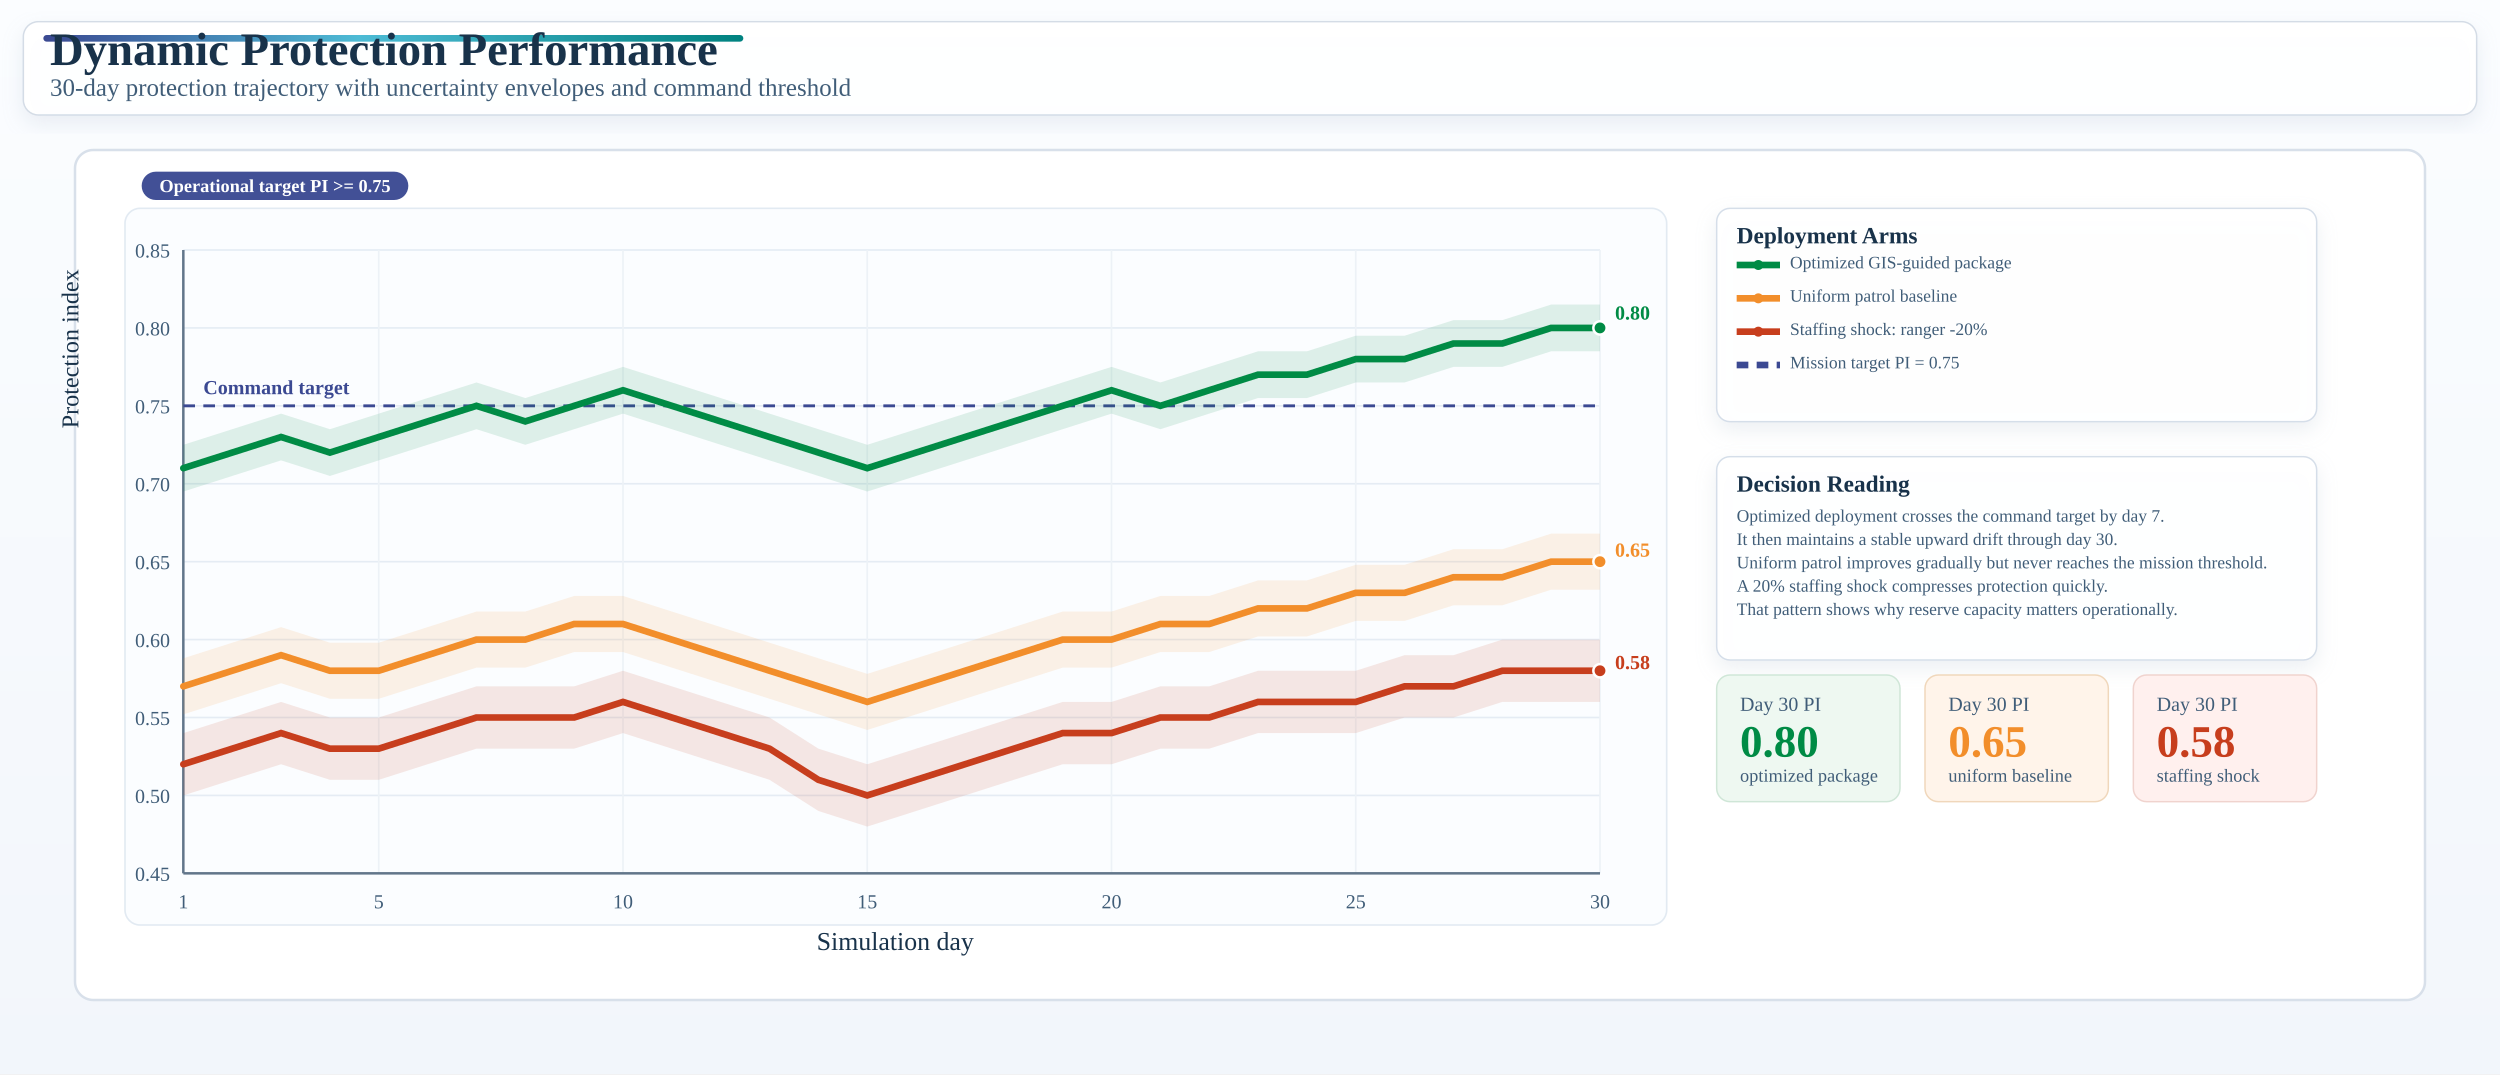
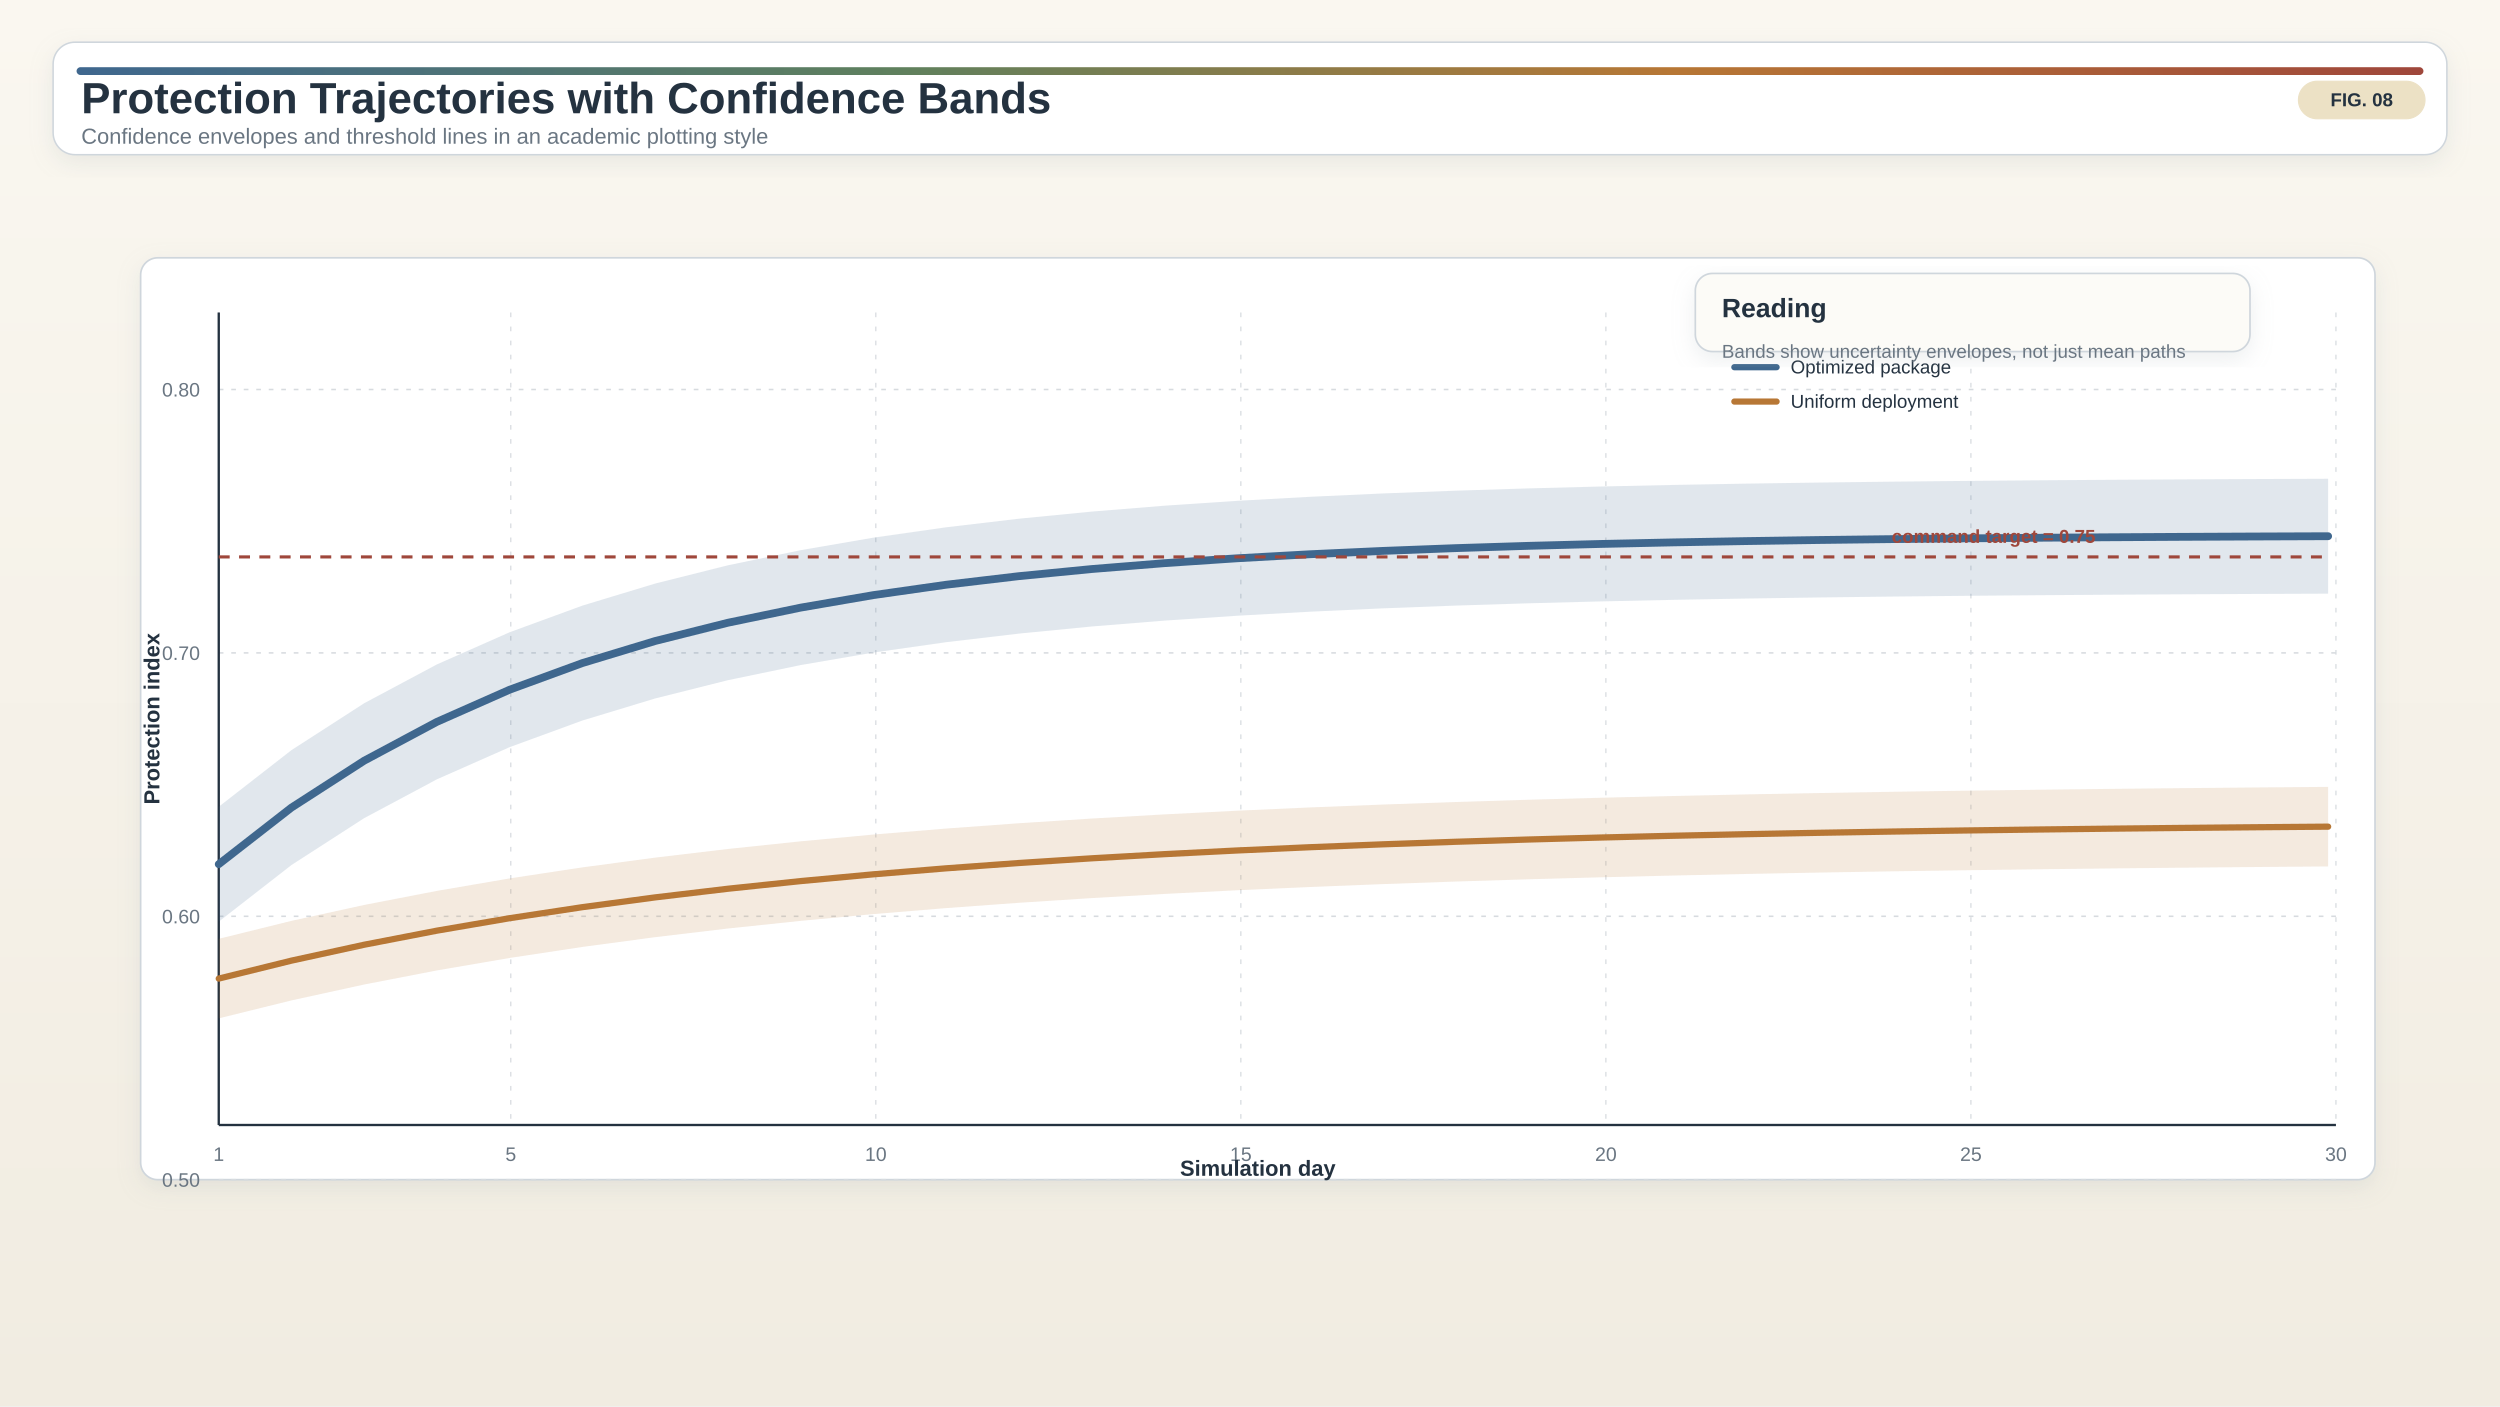
- <svg xmlns="http://www.w3.org/2000/svg" viewBox="0 0 3000 1289" width="3000" height="1289">
+ <svg xmlns="http://www.w3.org/2000/svg" viewBox="0 0 3200 1800" width="3200" height="1800">
  <defs>
-     <linearGradient id="legendGrad" x1="0" y1="1" x2="0" y2="0">
-       <stop offset="0%" stop-color="rgb(255,247,188)" />
-       <stop offset="25%" stop-color="rgb(254,227,145)" />
-       <stop offset="50%" stop-color="rgb(254,196,79)" />
-       <stop offset="75%" stop-color="rgb(244,124,32)" />
-       <stop offset="100%" stop-color="rgb(206,45,37)" />
+     <linearGradient id="paperBg" x1="0" y1="0" x2="0" y2="1">
+       <stop offset="0%" stop-color="#faf7f0" />
+       <stop offset="100%" stop-color="#f1ece1" />
    </linearGradient>
-     <linearGradient id="paperBg" x1="0" y1="0" x2="0" y2="1">
-       <stop offset="0%" stop-color="#fbfdff" />
-       <stop offset="100%" stop-color="#f2f6fb" />
+     <linearGradient id="headerRule" x1="0" y1="0" x2="1" y2="0">
+       <stop offset="0%" stop-color="#3f678e" />
+       <stop offset="35%" stop-color="#5f805d" />
+       <stop offset="68%" stop-color="#b77735" />
+       <stop offset="100%" stop-color="#9f473b" />
    </linearGradient>
-     <linearGradient id="headerAccent" x1="0" y1="0" x2="1" y2="0">
-       <stop offset="0%" stop-color="#3b4992" />
-       <stop offset="45%" stop-color="#4dbbd5" />
-       <stop offset="100%" stop-color="#008280" />
-     </linearGradient>
-     <radialGradient id="mapVignette" cx="50%" cy="38%" r="80%">
-       <stop offset="0%" stop-color="#ffffff" stop-opacity="0.00" />
-       <stop offset="100%" stop-color="#081220" stop-opacity="0.20" />
-     </radialGradient>
-     <filter id="cardShadow" x="-20%" y="-20%" width="140%" height="140%">
-       <feDropShadow dx="0" dy="10" stdDeviation="12" flood-color="#a8b7c8" flood-opacity="0.23" />
+     <filter id="shadow" x="-20%" y="-20%" width="140%" height="140%">
+       <feDropShadow dx="0" dy="10" stdDeviation="14" flood-color="#a6afb7" flood-opacity="0.20" />
    </filter>
+     <clipPath id="parkClip" clipPathUnits="userSpaceOnUse">
+       <path d="M 285 500 L 530 420 L 1090 400 L 1670 410 L 2270 437 L 2800 469 L 2982 545 L 3000 795 L 2970 1185 L 2830 1350 L 2320 1389 L 1500 1415 L 830 1403 L 428 1337 L 290 1130 L 255 775 Z" />
+     </clipPath>
  </defs>
-   <rect x="0" y="0" width="3000" height="1289" fill="url(#paperBg)" />
-   <rect x="28" y="26" width="2944" height="112" rx="18" fill="#ffffff" fill-opacity="0.94" stroke="#d4dce6" stroke-width="1.8" filter="url(#cardShadow)" />
-   <rect x="52" y="42" width="840" height="8" rx="4" fill="url(#headerAccent)" />
-   <text x="60" y="78" font-family="Times New Roman, Georgia, serif" font-size="56" font-weight="700" fill="#18324a">Dynamic Protection Performance</text>
-   <text x="60" y="115" font-family="Times New Roman, Georgia, serif" font-size="30" fill="#405d78">30-day protection trajectory with uncertainty envelopes and command threshold</text>
-   <rect x="90" y="180" width="2820" height="1020" rx="22" fill="#ffffff" stroke="#d8e0ea" stroke-width="3" />
-   <rect x="150" y="250" width="1850" height="860" rx="18" fill="#fbfdff" stroke="#e2eaf2" stroke-width="2" />
-   <rect x="170" y="206" width="320" height="34" rx="17" fill="#3b4992" fill-opacity="0.96" />
-   <text x="330" y="230.48" text-anchor="middle" font-family="Times New Roman, Georgia, serif" font-size="22" font-weight="700" fill="#ffffff">Operational target PI &gt;= 0.75</text>
-   <line x1="220" y1="1048" x2="1920" y2="1048" stroke="#e5ecf4" stroke-width="2" />
-   <text x="162" y="1057" font-family="Times New Roman, Georgia, serif" font-size="24" fill="#405d78">0.45</text>
-   <line x1="220" y1="954.5" x2="1920" y2="954.5" stroke="#e5ecf4" stroke-width="2" />
-   <text x="162" y="963.5" font-family="Times New Roman, Georgia, serif" font-size="24" fill="#405d78">0.50</text>
-   <line x1="220" y1="861" x2="1920" y2="861" stroke="#e5ecf4" stroke-width="2" />
-   <text x="162" y="870" font-family="Times New Roman, Georgia, serif" font-size="24" fill="#405d78">0.55</text>
-   <line x1="220" y1="767.5" x2="1920" y2="767.5" stroke="#e5ecf4" stroke-width="2" />
-   <text x="162" y="776.5" font-family="Times New Roman, Georgia, serif" font-size="24" fill="#405d78">0.60</text>
-   <line x1="220" y1="674" x2="1920" y2="674" stroke="#e5ecf4" stroke-width="2" />
-   <text x="162" y="683" font-family="Times New Roman, Georgia, serif" font-size="24" fill="#405d78">0.65</text>
-   <line x1="220" y1="580.5" x2="1920" y2="580.5" stroke="#e5ecf4" stroke-width="2" />
-   <text x="162" y="589.5" font-family="Times New Roman, Georgia, serif" font-size="24" fill="#405d78">0.70</text>
-   <line x1="220" y1="487" x2="1920" y2="487" stroke="#e5ecf4" stroke-width="2" />
-   <text x="162" y="496" font-family="Times New Roman, Georgia, serif" font-size="24" fill="#405d78">0.75</text>
-   <line x1="220" y1="393.5" x2="1920" y2="393.5" stroke="#e5ecf4" stroke-width="2" />
-   <text x="162" y="402.5" font-family="Times New Roman, Georgia, serif" font-size="24" fill="#405d78">0.80</text>
-   <line x1="220" y1="300" x2="1920" y2="300" stroke="#e5ecf4" stroke-width="2" />
-   <text x="162" y="309" font-family="Times New Roman, Georgia, serif" font-size="24" fill="#405d78">0.85</text>
-   <line x1="220" y1="1048" x2="220" y2="300" stroke="#edf2f7" stroke-width="2" />
-   <text x="220" y="1090" text-anchor="middle" font-family="Times New Roman, Georgia, serif" font-size="24" fill="#405d78">1</text>
-   <line x1="454.483" y1="1048" x2="454.483" y2="300" stroke="#edf2f7" stroke-width="2" />
-   <text x="454.483" y="1090" text-anchor="middle" font-family="Times New Roman, Georgia, serif" font-size="24" fill="#405d78">5</text>
-   <line x1="747.586" y1="1048" x2="747.586" y2="300" stroke="#edf2f7" stroke-width="2" />
-   <text x="747.586" y="1090" text-anchor="middle" font-family="Times New Roman, Georgia, serif" font-size="24" fill="#405d78">10</text>
-   <line x1="1040.69" y1="1048" x2="1040.69" y2="300" stroke="#edf2f7" stroke-width="2" />
-   <text x="1040.69" y="1090" text-anchor="middle" font-family="Times New Roman, Georgia, serif" font-size="24" fill="#405d78">15</text>
-   <line x1="1333.793" y1="1048" x2="1333.793" y2="300" stroke="#edf2f7" stroke-width="2" />
-   <text x="1333.793" y="1090" text-anchor="middle" font-family="Times New Roman, Georgia, serif" font-size="24" fill="#405d78">20</text>
-   <line x1="1626.897" y1="1048" x2="1626.897" y2="300" stroke="#edf2f7" stroke-width="2" />
-   <text x="1626.897" y="1090" text-anchor="middle" font-family="Times New Roman, Georgia, serif" font-size="24" fill="#405d78">25</text>
-   <line x1="1920" y1="1048" x2="1920" y2="300" stroke="#edf2f7" stroke-width="2" />
-   <text x="1920" y="1090" text-anchor="middle" font-family="Times New Roman, Georgia, serif" font-size="24" fill="#405d78">30</text>
-   <line x1="220" y1="1048" x2="1920" y2="1048" stroke="#62768a" stroke-width="3" />
-   <line x1="220" y1="300" x2="220" y2="1048" stroke="#62768a" stroke-width="3" />
-   <line x1="220" y1="487" x2="1920" y2="487" stroke="#3b4992" stroke-width="3.5" stroke-dasharray="14 10" />
-   <text x="244" y="473" font-family="Times New Roman, Georgia, serif" font-size="24" font-weight="700" fill="#3b4992">Command target</text>
-   <path d="M 220 589.85 L 220 533.75 L 278.621 515.05 L 337.241 496.35 L 395.862 515.05 L 454.483 496.35 L 513.103 477.65 L 571.724 458.95 L 630.345 477.65 L 688.966 458.95 L 747.586 440.25 L 806.207 458.95 L 864.828 477.65 L 923.448 496.35 L 982.069 515.05 L 1040.69 533.75 L 1099.31 515.05 L 1157.931 496.35 L 1216.552 477.65 L 1275.172 458.95 L 1333.793 440.25 L 1392.414 458.95 L 1451.034 440.25 L 1509.655 421.55 L 1568.276 421.55 L 1626.897 402.85 L 1685.517 402.85 L 1744.138 384.15 L 1802.759 384.15 L 1861.379 365.45 L 1920 365.45 L 1920 421.55 L 1861.379 421.55 L 1802.759 440.25 L 1744.138 440.25 L 1685.517 458.95 L 1626.897 458.95 L 1568.276 477.65 L 1509.655 477.65 L 1451.034 496.35 L 1392.414 515.05 L 1333.793 496.35 L 1275.172 515.05 L 1216.552 533.75 L 1157.931 552.45 L 1099.31 571.15 L 1040.69 589.85 L 982.069 571.15 L 923.448 552.45 L 864.828 533.75 L 806.207 515.05 L 747.586 496.35 L 688.966 515.05 L 630.345 533.75 L 571.724 515.05 L 513.103 533.75 L 454.483 552.45 L 395.862 571.15 L 337.241 552.45 L 278.621 571.15 L 220 589.85 Z" fill="#008b45" fill-opacity="0.12" />
-   <path d="M 220 561.8 L 278.621 543.1 L 337.241 524.4 L 395.862 543.1 L 454.483 524.4 L 513.103 505.7 L 571.724 487 L 630.345 505.7 L 688.966 487 L 747.586 468.3 L 806.207 487 L 864.828 505.7 L 923.448 524.4 L 982.069 543.1 L 1040.69 561.8 L 1099.31 543.1 L 1157.931 524.4 L 1216.552 505.7 L 1275.172 487 L 1333.793 468.3 L 1392.414 487 L 1451.034 468.3 L 1509.655 449.6 L 1568.276 449.6 L 1626.897 430.9 L 1685.517 430.9 L 1744.138 412.2 L 1802.759 412.2 L 1861.379 393.5 L 1920 393.5" fill="none" stroke="#008b45" stroke-width="8" stroke-linecap="round" />
-   <circle cx="1920" cy="393.5" r="8" fill="#008b45" stroke="#ffffff" stroke-width="3" />
-   <path d="M 220 857.26 L 220 789.94 L 278.621 771.24 L 337.241 752.54 L 395.862 771.24 L 454.483 771.24 L 513.103 752.54 L 571.724 733.84 L 630.345 733.84 L 688.966 715.14 L 747.586 715.14 L 806.207 733.84 L 864.828 752.54 L 923.448 771.24 L 982.069 789.94 L 1040.69 808.64 L 1099.31 789.94 L 1157.931 771.24 L 1216.552 752.54 L 1275.172 733.84 L 1333.793 733.84 L 1392.414 715.14 L 1451.034 715.14 L 1509.655 696.44 L 1568.276 696.44 L 1626.897 677.74 L 1685.517 677.74 L 1744.138 659.04 L 1802.759 659.04 L 1861.379 640.34 L 1920 640.34 L 1920 707.66 L 1861.379 707.66 L 1802.759 726.36 L 1744.138 726.36 L 1685.517 745.06 L 1626.897 745.06 L 1568.276 763.76 L 1509.655 763.76 L 1451.034 782.46 L 1392.414 782.46 L 1333.793 801.16 L 1275.172 801.16 L 1216.552 819.86 L 1157.931 838.56 L 1099.31 857.26 L 1040.69 875.96 L 982.069 857.26 L 923.448 838.56 L 864.828 819.86 L 806.207 801.16 L 747.586 782.46 L 688.966 782.46 L 630.345 801.16 L 571.724 801.16 L 513.103 819.86 L 454.483 838.56 L 395.862 838.56 L 337.241 819.86 L 278.621 838.56 L 220 857.26 Z" fill="#f28e2b" fill-opacity="0.12" />
-   <path d="M 220 823.6 L 278.621 804.9 L 337.241 786.2 L 395.862 804.9 L 454.483 804.9 L 513.103 786.2 L 571.724 767.5 L 630.345 767.5 L 688.966 748.8 L 747.586 748.8 L 806.207 767.5 L 864.828 786.2 L 923.448 804.9 L 982.069 823.6 L 1040.69 842.3 L 1099.31 823.6 L 1157.931 804.9 L 1216.552 786.2 L 1275.172 767.5 L 1333.793 767.5 L 1392.414 748.8 L 1451.034 748.8 L 1509.655 730.1 L 1568.276 730.1 L 1626.897 711.4 L 1685.517 711.4 L 1744.138 692.7 L 1802.759 692.7 L 1861.379 674 L 1920 674" fill="none" stroke="#f28e2b" stroke-width="8" stroke-linecap="round" />
-   <circle cx="1920" cy="674" r="8" fill="#f28e2b" stroke="#ffffff" stroke-width="3" />
-   <path d="M 220 954.5 L 220 879.7 L 278.621 861 L 337.241 842.3 L 395.862 861 L 454.483 861 L 513.103 842.3 L 571.724 823.6 L 630.345 823.6 L 688.966 823.6 L 747.586 804.9 L 806.207 823.6 L 864.828 842.3 L 923.448 861 L 982.069 898.4 L 1040.69 917.1 L 1099.31 898.4 L 1157.931 879.7 L 1216.552 861 L 1275.172 842.3 L 1333.793 842.3 L 1392.414 823.6 L 1451.034 823.6 L 1509.655 804.9 L 1568.276 804.9 L 1626.897 804.9 L 1685.517 786.2 L 1744.138 786.2 L 1802.759 767.5 L 1861.379 767.5 L 1920 767.5 L 1920 842.3 L 1861.379 842.3 L 1802.759 842.3 L 1744.138 861 L 1685.517 861 L 1626.897 879.7 L 1568.276 879.7 L 1509.655 879.7 L 1451.034 898.4 L 1392.414 898.4 L 1333.793 917.1 L 1275.172 917.1 L 1216.552 935.8 L 1157.931 954.5 L 1099.31 973.2 L 1040.69 991.9 L 982.069 973.2 L 923.448 935.8 L 864.828 917.1 L 806.207 898.4 L 747.586 879.7 L 688.966 898.4 L 630.345 898.4 L 571.724 898.4 L 513.103 917.1 L 454.483 935.8 L 395.862 935.8 L 337.241 917.1 L 278.621 935.8 L 220 954.5 Z" fill="#c73e1d" fill-opacity="0.12" />
-   <path d="M 220 917.1 L 278.621 898.4 L 337.241 879.7 L 395.862 898.4 L 454.483 898.4 L 513.103 879.7 L 571.724 861 L 630.345 861 L 688.966 861 L 747.586 842.3 L 806.207 861 L 864.828 879.7 L 923.448 898.4 L 982.069 935.8 L 1040.69 954.5 L 1099.31 935.8 L 1157.931 917.1 L 1216.552 898.4 L 1275.172 879.7 L 1333.793 879.7 L 1392.414 861 L 1451.034 861 L 1509.655 842.3 L 1568.276 842.3 L 1626.897 842.3 L 1685.517 823.6 L 1744.138 823.6 L 1802.759 804.9 L 1861.379 804.9 L 1920 804.9" fill="none" stroke="#c73e1d" stroke-width="8" stroke-linecap="round" />
-   <circle cx="1920" cy="804.9" r="8" fill="#c73e1d" stroke="#ffffff" stroke-width="3" />
-   <text x="1938" y="383.5" font-family="Times New Roman, Georgia, serif" font-size="24" font-weight="700" fill="#008b45">0.80</text>
-   <text x="1938" y="668" font-family="Times New Roman, Georgia, serif" font-size="24" font-weight="700" fill="#f28e2b">0.65</text>
-   <text x="1938" y="802.9" font-family="Times New Roman, Georgia, serif" font-size="24" font-weight="700" fill="#c73e1d">0.58</text>
-   <rect x="2060" y="250" width="720" height="256" rx="16" fill="#ffffff" fill-opacity="0.93" stroke="#d5dee9" stroke-width="1.8" filter="url(#cardShadow)" />
-   <text x="2084" y="292" font-family="Times New Roman, Georgia, serif" font-size="28" font-weight="700" fill="#18324a">Deployment Arms</text>
-   <line x1="2084" y1="318" x2="2136" y2="318" stroke="#008b45" stroke-width="8" />
-   <circle cx="2110" cy="318" r="6" fill="#008b45" />
-   <text x="2148" y="322" font-family="Times New Roman, Georgia, serif" font-size="21" fill="#405d78">Optimized GIS-guided package</text>
-   <line x1="2084" y1="358" x2="2136" y2="358" stroke="#f28e2b" stroke-width="8" />
-   <circle cx="2110" cy="358" r="6" fill="#f28e2b" />
-   <text x="2148" y="362" font-family="Times New Roman, Georgia, serif" font-size="21" fill="#405d78">Uniform patrol baseline</text>
-   <line x1="2084" y1="398" x2="2136" y2="398" stroke="#c73e1d" stroke-width="8" />
-   <circle cx="2110" cy="398" r="6" fill="#c73e1d" />
-   <text x="2148" y="402" font-family="Times New Roman, Georgia, serif" font-size="21" fill="#405d78">Staffing shock: ranger -20%</text>
-   <line x1="2084" y1="438" x2="2136" y2="438" stroke="#3b4992" stroke-width="8" stroke-dasharray="14 10" />
-   <text x="2148" y="442" font-family="Times New Roman, Georgia, serif" font-size="21" fill="#405d78">Mission target PI = 0.75</text>
-   <rect x="2060" y="548" width="720" height="244" rx="16" fill="#ffffff" fill-opacity="0.94" stroke="#d5dee9" stroke-width="1.8" filter="url(#cardShadow)" />
-   <text x="2084" y="590" font-family="Times New Roman, Georgia, serif" font-size="28" font-weight="700" fill="#18324a">Decision Reading</text>
-   <text x="2084" y="626" font-family="Times New Roman, Georgia, serif" font-size="21" fill="#405d78">Optimized deployment crosses the command target by day 7.</text>
-   <text x="2084" y="654" font-family="Times New Roman, Georgia, serif" font-size="21" fill="#405d78">It then maintains a stable upward drift through day 30.</text>
-   <text x="2084" y="682" font-family="Times New Roman, Georgia, serif" font-size="21" fill="#405d78">Uniform patrol improves gradually but never reaches the mission threshold.</text>
-   <text x="2084" y="710" font-family="Times New Roman, Georgia, serif" font-size="21" fill="#405d78">A 20% staffing shock compresses protection quickly.</text>
-   <text x="2084" y="738" font-family="Times New Roman, Georgia, serif" font-size="21" fill="#405d78">That pattern shows why reserve capacity matters operationally.</text>
-   <rect x="2060" y="810" width="220" height="152" rx="16" fill="#eef8f1" stroke="#cfe6d7" stroke-width="1.8" />
-   <text x="2088" y="853" font-family="Times New Roman, Georgia, serif" font-size="24" fill="#405d78">Day 30 PI</text>
-   <text x="2088" y="908" font-family="Times New Roman, Georgia, serif" font-size="54" font-weight="700" fill="#008b45">0.80</text>
-   <text x="2088" y="938" font-family="Times New Roman, Georgia, serif" font-size="22" fill="#405d78">optimized package</text>
-   <rect x="2310" y="810" width="220" height="152" rx="16" fill="#fff4ea" stroke="#f0d7bb" stroke-width="1.8" />
-   <text x="2338" y="853" font-family="Times New Roman, Georgia, serif" font-size="24" fill="#405d78">Day 30 PI</text>
-   <text x="2338" y="908" font-family="Times New Roman, Georgia, serif" font-size="54" font-weight="700" fill="#f28e2b">0.65</text>
-   <text x="2338" y="938" font-family="Times New Roman, Georgia, serif" font-size="22" fill="#405d78">uniform baseline</text>
-   <rect x="2560" y="810" width="220" height="152" rx="16" fill="#fff0ee" stroke="#f0d3ce" stroke-width="1.8" />
-   <text x="2588" y="853" font-family="Times New Roman, Georgia, serif" font-size="24" fill="#405d78">Day 30 PI</text>
-   <text x="2588" y="908" font-family="Times New Roman, Georgia, serif" font-size="54" font-weight="700" fill="#c73e1d">0.58</text>
-   <text x="2588" y="938" font-family="Times New Roman, Georgia, serif" font-size="22" fill="#405d78">staffing shock</text>
-   <text x="980" y="1140" font-family="Times New Roman, Georgia, serif" font-size="31" fill="#18324a">Simulation day</text>
-   <text x="94" y="514" transform="rotate(-90 94 514)" font-family="Times New Roman, Georgia, serif" font-size="29" fill="#18324a">Protection index</text>
+   <rect x="0" y="0" width="3200" height="1800" fill="url(#paperBg)" />
+   <rect x="68" y="54" width="3064" height="144" rx="28" fill="#ffffff" stroke="#cfd6dc" stroke-width="2" filter="url(#shadow)" />
+   <rect x="98" y="86" width="3004" height="10" rx="5" fill="url(#headerRule)" />
+   <rect x="2942" y="104" width="162" height="48" rx="24" fill="#ece1c5" stroke="#ece1c5" stroke-width="1.5" />
+   <text x="3023" y="136" text-anchor="middle" font-family="Helvetica Neue, Arial, sans-serif" font-size="24" font-weight="700" fill="#243240">FIG. 08</text>
+   <text x="104" y="145" font-family="Helvetica Neue, Arial, sans-serif" font-size="56" font-weight="700" fill="#243240">Protection Trajectories with Confidence Bands</text>
+   <text x="104" y="184" font-family="Helvetica Neue, Arial, sans-serif" font-size="28" fill="#6a7682">Confidence envelopes and threshold lines in an academic plotting style</text>
+   <rect x="180" y="330" width="2860" height="1180" rx="22" fill="#ffffff" stroke="#cfd6dc" stroke-width="2.2" filter="url(#shadow)" />
+   <line x1="280" y1="1510" x2="2990" y2="1510" stroke="#d7dbdf" stroke-width="2" stroke-dasharray="6 10" />
+   <text x="256" y="1519" text-anchor="end" font-family="Helvetica Neue, Arial, sans-serif" font-size="25" fill="#6a7682">0.50</text>
+   <line x1="280" y1="1172.857" x2="2990" y2="1172.857" stroke="#d7dbdf" stroke-width="2" stroke-dasharray="6 10" />
+   <text x="256" y="1181.857" text-anchor="end" font-family="Helvetica Neue, Arial, sans-serif" font-size="25" fill="#6a7682">0.60</text>
+   <line x1="280" y1="835.714" x2="2990" y2="835.714" stroke="#d7dbdf" stroke-width="2" stroke-dasharray="6 10" />
+   <text x="256" y="844.714" text-anchor="end" font-family="Helvetica Neue, Arial, sans-serif" font-size="25" fill="#6a7682">0.70</text>
+   <line x1="280" y1="498.571" x2="2990" y2="498.571" stroke="#d7dbdf" stroke-width="2" stroke-dasharray="6 10" />
+   <text x="256" y="507.571" text-anchor="end" font-family="Helvetica Neue, Arial, sans-serif" font-size="25" fill="#6a7682">0.80</text>
+   <line x1="280" y1="400" x2="280" y2="1440" stroke="#d7dbdf" stroke-width="1.6" stroke-dasharray="6 12" />
+   <text x="280" y="1486" text-anchor="middle" font-family="Helvetica Neue, Arial, sans-serif" font-size="25" fill="#6a7682">1</text>
+   <line x1="653.793" y1="400" x2="653.793" y2="1440" stroke="#d7dbdf" stroke-width="1.6" stroke-dasharray="6 12" />
+   <text x="653.793" y="1486" text-anchor="middle" font-family="Helvetica Neue, Arial, sans-serif" font-size="25" fill="#6a7682">5</text>
+   <line x1="1121.034" y1="400" x2="1121.034" y2="1440" stroke="#d7dbdf" stroke-width="1.6" stroke-dasharray="6 12" />
+   <text x="1121.034" y="1486" text-anchor="middle" font-family="Helvetica Neue, Arial, sans-serif" font-size="25" fill="#6a7682">10</text>
+   <line x1="1588.276" y1="400" x2="1588.276" y2="1440" stroke="#d7dbdf" stroke-width="1.6" stroke-dasharray="6 12" />
+   <text x="1588.276" y="1486" text-anchor="middle" font-family="Helvetica Neue, Arial, sans-serif" font-size="25" fill="#6a7682">15</text>
+   <line x1="2055.517" y1="400" x2="2055.517" y2="1440" stroke="#d7dbdf" stroke-width="1.6" stroke-dasharray="6 12" />
+   <text x="2055.517" y="1486" text-anchor="middle" font-family="Helvetica Neue, Arial, sans-serif" font-size="25" fill="#6a7682">20</text>
+   <line x1="2522.759" y1="400" x2="2522.759" y2="1440" stroke="#d7dbdf" stroke-width="1.6" stroke-dasharray="6 12" />
+   <text x="2522.759" y="1486" text-anchor="middle" font-family="Helvetica Neue, Arial, sans-serif" font-size="25" fill="#6a7682">25</text>
+   <line x1="2990" y1="400" x2="2990" y2="1440" stroke="#d7dbdf" stroke-width="1.6" stroke-dasharray="6 12" />
+   <text x="2990" y="1486" text-anchor="middle" font-family="Helvetica Neue, Arial, sans-serif" font-size="25" fill="#6a7682">30</text>
+   <line x1="280" y1="1440" x2="2990" y2="1440" stroke="#243240" stroke-width="3" />
+   <line x1="280" y1="400" x2="280" y2="1440" stroke="#243240" stroke-width="3" />
+   <text x="1610" y="1505" text-anchor="middle" font-family="Helvetica Neue, Arial, sans-serif" font-size="28" font-weight="700" fill="#243240">Simulation day</text>
+   <text x="204" y="920" transform="rotate(-90 204 920)" text-anchor="middle" font-family="Helvetica Neue, Arial, sans-serif" font-size="28" font-weight="700" fill="#243240">Protection index</text>
+   <path d="M 280 1179.711 L 280 1032.625 L 373.103 960.133 L 466.207 900.105 L 559.31 850.399 L 652.414 809.24 L 745.517 775.158 L 838.621 746.936 L 931.724 723.567 L 1024.828 704.216 L 1117.931 688.193 L 1211.034 674.925 L 1304.138 663.938 L 1397.241 654.84 L 1490.345 647.307 L 1583.448 641.069 L 1676.552 635.904 L 1769.655 631.626 L 1862.759 628.085 L 1955.862 625.152 L 2048.966 622.723 L 2142.069 620.712 L 2235.172 619.047 L 2328.276 617.669 L 2421.379 616.527 L 2514.483 615.581 L 2607.586 614.799 L 2700.69 614.15 L 2793.793 613.614 L 2886.897 613.169 L 2980 612.801 L 2980 759.887 L 2886.897 760.255 L 2793.793 760.699 L 2700.69 761.236 L 2607.586 761.884 L 2514.483 762.667 L 2421.379 763.613 L 2328.276 764.754 L 2235.172 766.133 L 2142.069 767.798 L 2048.966 769.809 L 1955.862 772.238 L 1862.759 775.17 L 1769.655 778.712 L 1676.552 782.989 L 1583.448 788.155 L 1490.345 794.393 L 1397.241 801.926 L 1304.138 811.024 L 1211.034 822.01 L 1117.931 835.279 L 1024.828 851.302 L 931.724 870.653 L 838.621 894.022 L 745.517 922.243 L 652.414 956.325 L 559.31 997.485 L 466.207 1047.191 L 373.103 1107.218 L 280 1179.711 Z" fill="#3f678e" opacity="0.16" />
+   <path d="M 280 1303.506 L 280 1201.678 L 373.103 1178.681 L 466.207 1158.324 L 559.31 1140.305 L 652.414 1124.354 L 745.517 1110.235 L 838.621 1097.736 L 931.724 1086.673 L 1024.828 1076.879 L 1117.931 1068.21 L 1211.034 1060.537 L 1304.138 1053.744 L 1397.241 1047.731 L 1490.345 1042.409 L 1583.448 1037.697 L 1676.552 1033.527 L 1769.655 1029.835 L 1862.759 1026.567 L 1955.862 1023.675 L 2048.966 1021.114 L 2142.069 1018.847 L 2235.172 1016.841 L 2328.276 1015.065 L 2421.379 1013.493 L 2514.483 1012.101 L 2607.586 1010.869 L 2700.69 1009.779 L 2793.793 1008.814 L 2886.897 1007.959 L 2980 1007.203 L 2980 1109.031 L 2886.897 1109.788 L 2793.793 1110.642 L 2700.69 1111.607 L 2607.586 1112.698 L 2514.483 1113.93 L 2421.379 1115.321 L 2328.276 1116.893 L 2235.172 1118.67 L 2142.069 1120.676 L 2048.966 1122.943 L 1955.862 1125.503 L 1862.759 1128.396 L 1769.655 1131.664 L 1676.552 1135.355 L 1583.448 1139.526 L 1490.345 1144.237 L 1397.241 1149.56 L 1304.138 1155.573 L 1211.034 1162.365 L 1117.931 1170.039 L 1024.828 1178.708 L 931.724 1188.501 L 838.621 1199.565 L 745.517 1212.063 L 652.414 1226.183 L 559.31 1242.133 L 466.207 1260.153 L 373.103 1280.509 L 280 1303.506 Z" fill="#b77735" opacity="0.16" />
+   <path d="M 280 1106.168 L 373.103 1033.676 L 466.207 973.648 L 559.31 923.942 L 652.414 882.782 L 745.517 848.701 L 838.621 820.479 L 931.724 797.11 L 1024.828 777.759 L 1117.931 761.736 L 1211.034 748.467 L 1304.138 737.481 L 1397.241 728.383 L 1490.345 720.85 L 1583.448 714.612 L 1676.552 709.446 L 1769.655 705.169 L 1862.759 701.627 L 1955.862 698.695 L 2048.966 696.266 L 2142.069 694.255 L 2235.172 692.59 L 2328.276 691.211 L 2421.379 690.07 L 2514.483 689.124 L 2607.586 688.341 L 2700.69 687.693 L 2793.793 687.156 L 2886.897 686.712 L 2980 686.344" fill="none" stroke="#3f678e" stroke-width="10" stroke-linecap="round" stroke-linejoin="round" />
+   <path d="M 280 1252.592 L 373.103 1229.595 L 466.207 1209.238 L 559.31 1191.219 L 652.414 1175.268 L 745.517 1161.149 L 838.621 1148.65 L 931.724 1137.587 L 1024.828 1127.794 L 1117.931 1119.125 L 1211.034 1111.451 L 1304.138 1104.658 L 1397.241 1098.646 L 1490.345 1093.323 L 1583.448 1088.612 L 1676.552 1084.441 L 1769.655 1080.749 L 1862.759 1077.481 L 1955.862 1074.589 L 2048.966 1072.028 L 2142.069 1069.762 L 2235.172 1067.755 L 2328.276 1065.979 L 2421.379 1064.407 L 2514.483 1063.015 L 2607.586 1061.784 L 2700.69 1060.693 L 2793.793 1059.728 L 2886.897 1058.873 L 2980 1058.117" fill="none" stroke="#b77735" stroke-width="8" stroke-linecap="round" stroke-linejoin="round" />
+   <line x1="280" y1="712.857" x2="2980" y2="712.857" stroke="#9f473b" stroke-width="4" stroke-dasharray="14 12" />
+   <text x="2421.379" y="694.857" font-family="Helvetica Neue, Arial, sans-serif" font-size="24" font-weight="700" fill="#9f473b">command target = 0.75</text>
+   <g>
+     <line x1="2220" y1="470" x2="2274" y2="470" stroke="#3f678e" stroke-width="8" stroke-linecap="round" />
+     <text x="2292" y="478" font-family="Helvetica Neue, Arial, sans-serif" font-size="24" fill="#243240">Optimized package</text>
+     <line x1="2220" y1="514" x2="2274" y2="514" stroke="#b77735" stroke-width="8" stroke-linecap="round" />
+     <text x="2292" y="522" font-family="Helvetica Neue, Arial, sans-serif" font-size="24" fill="#243240">Uniform deployment</text>
+   </g>
+   <rect x="2170" y="350" width="710" height="100" rx="22" fill="#fcfbf7" stroke="#cfd6dc" stroke-width="2.2" filter="url(#shadow)" />
+   <text x="2204" y="406" font-family="Helvetica Neue, Arial, sans-serif" font-size="34" font-weight="700" fill="#243240">Reading</text>
+   <text x="2204" y="458" font-family="Helvetica Neue, Arial, sans-serif" font-size="24" fill="#6a7682">Bands show uncertainty envelopes, not just mean paths</text>
</svg>
